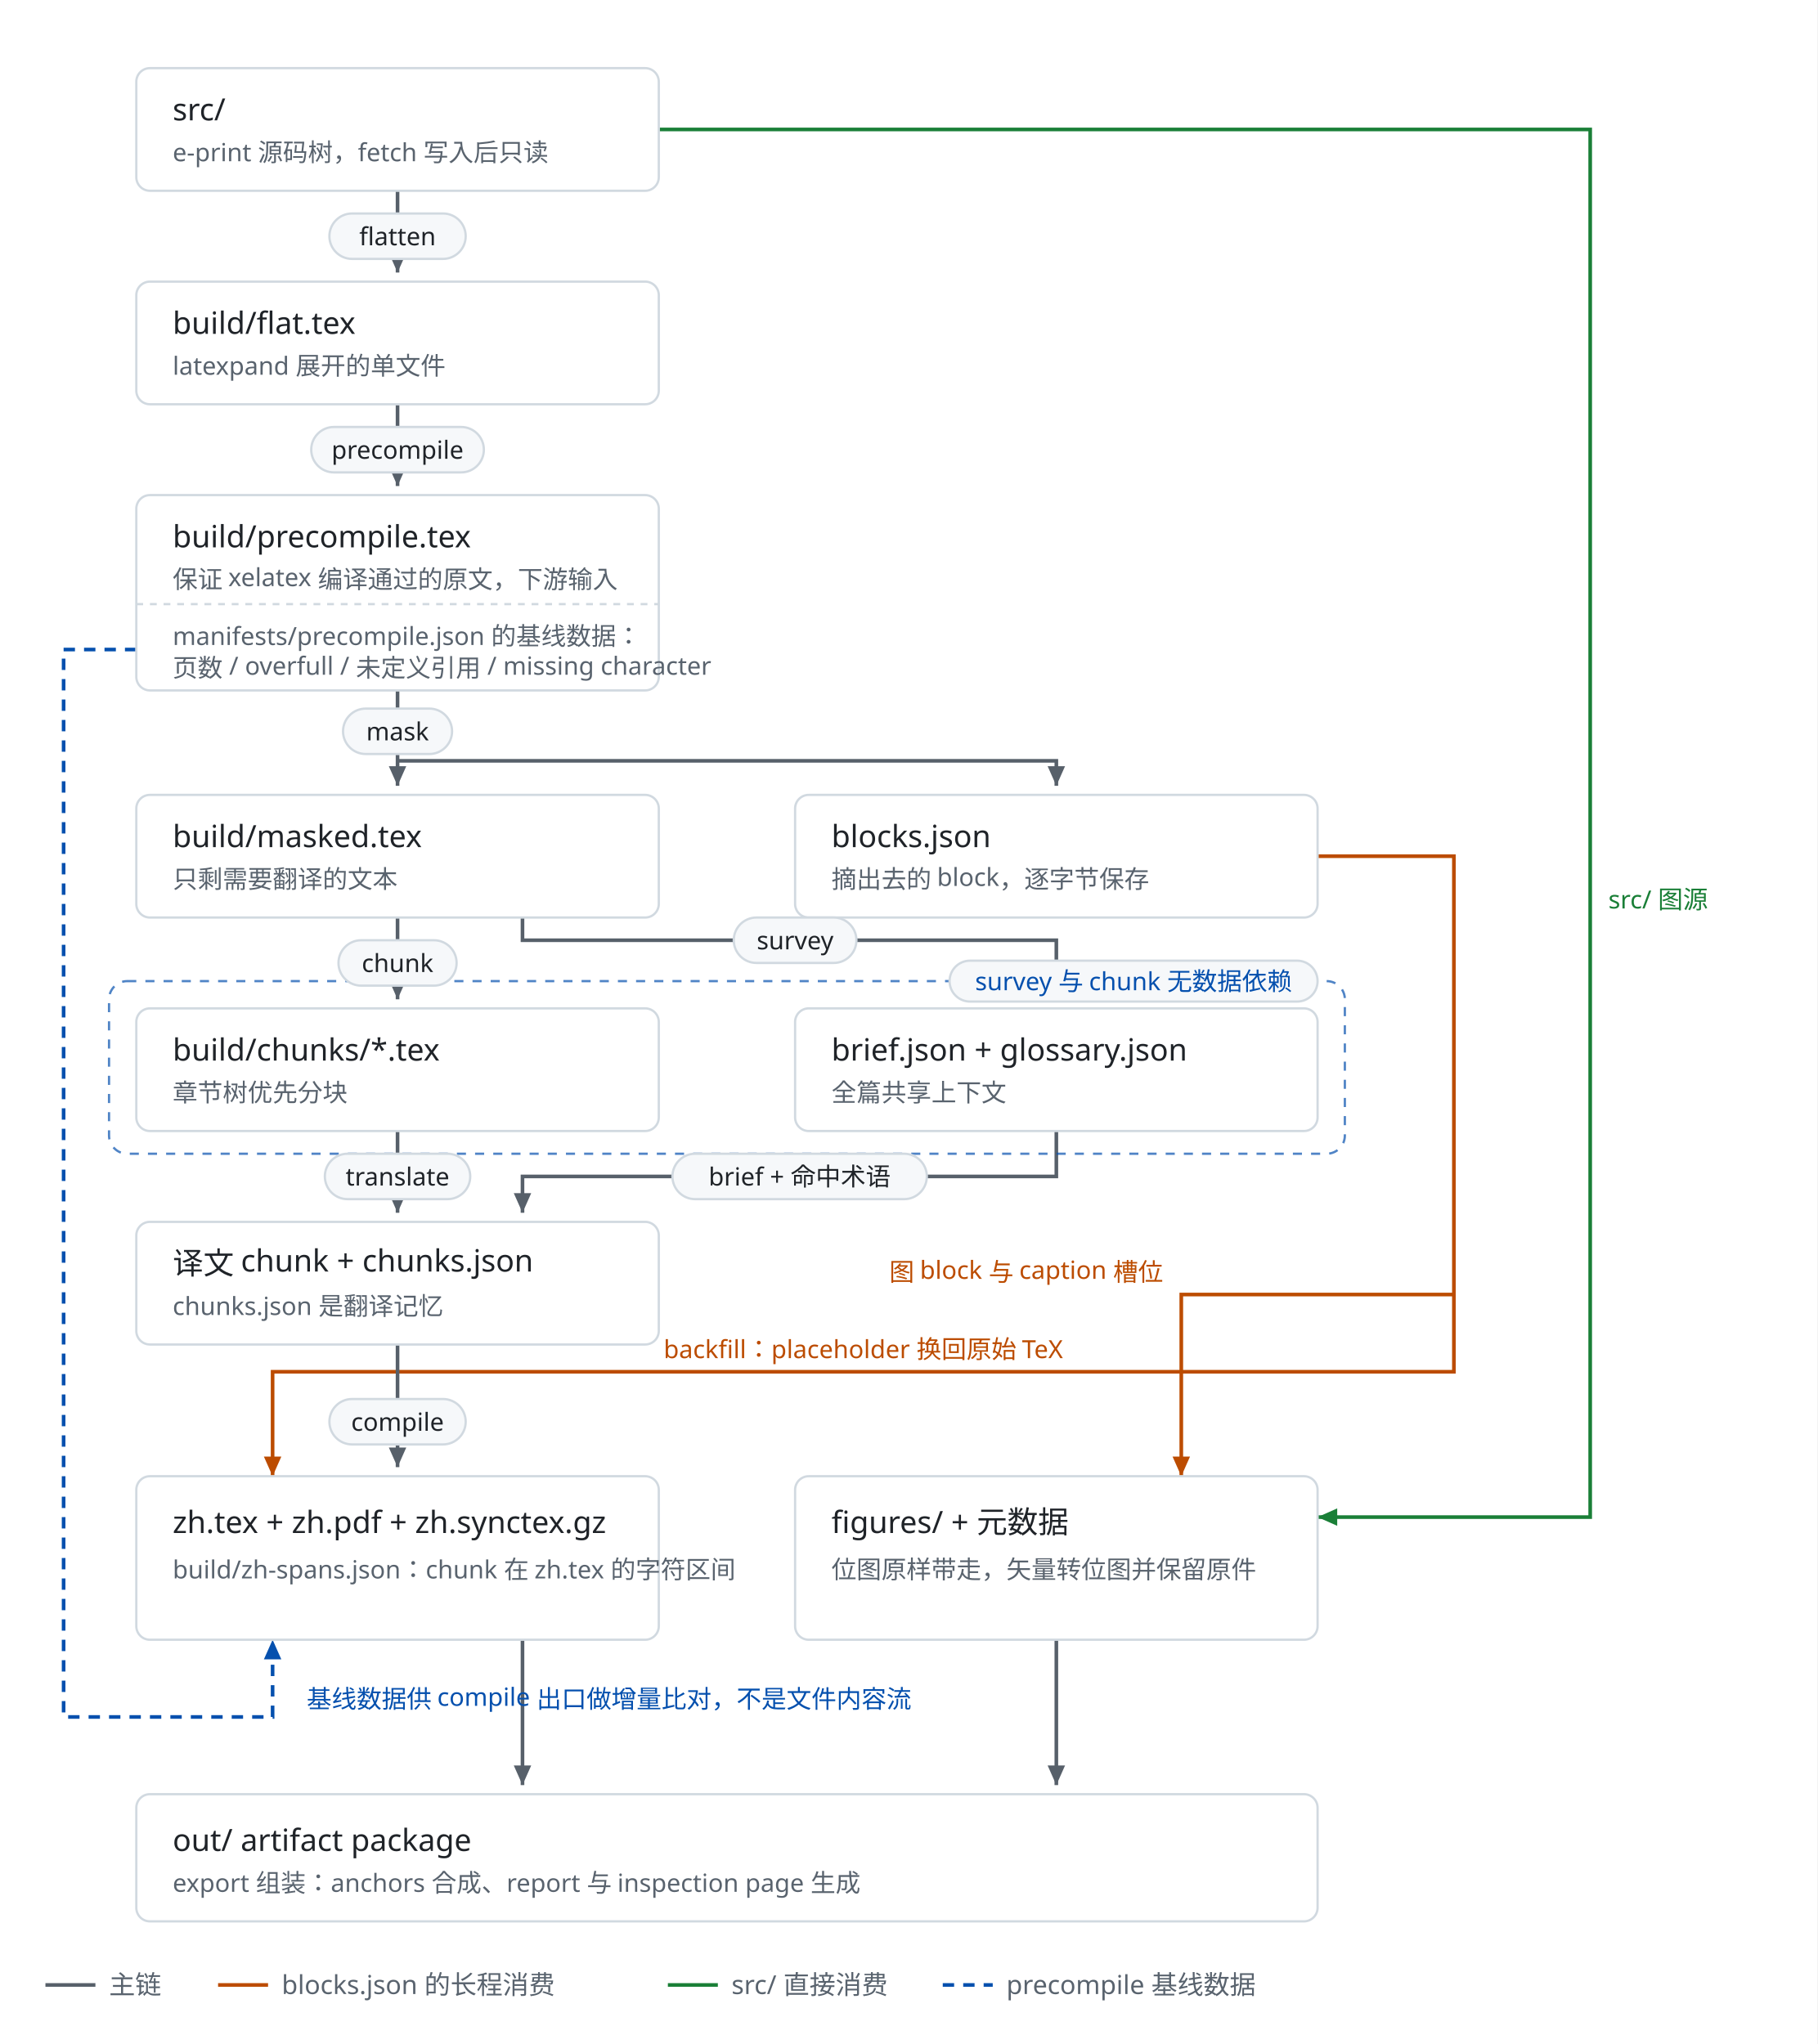
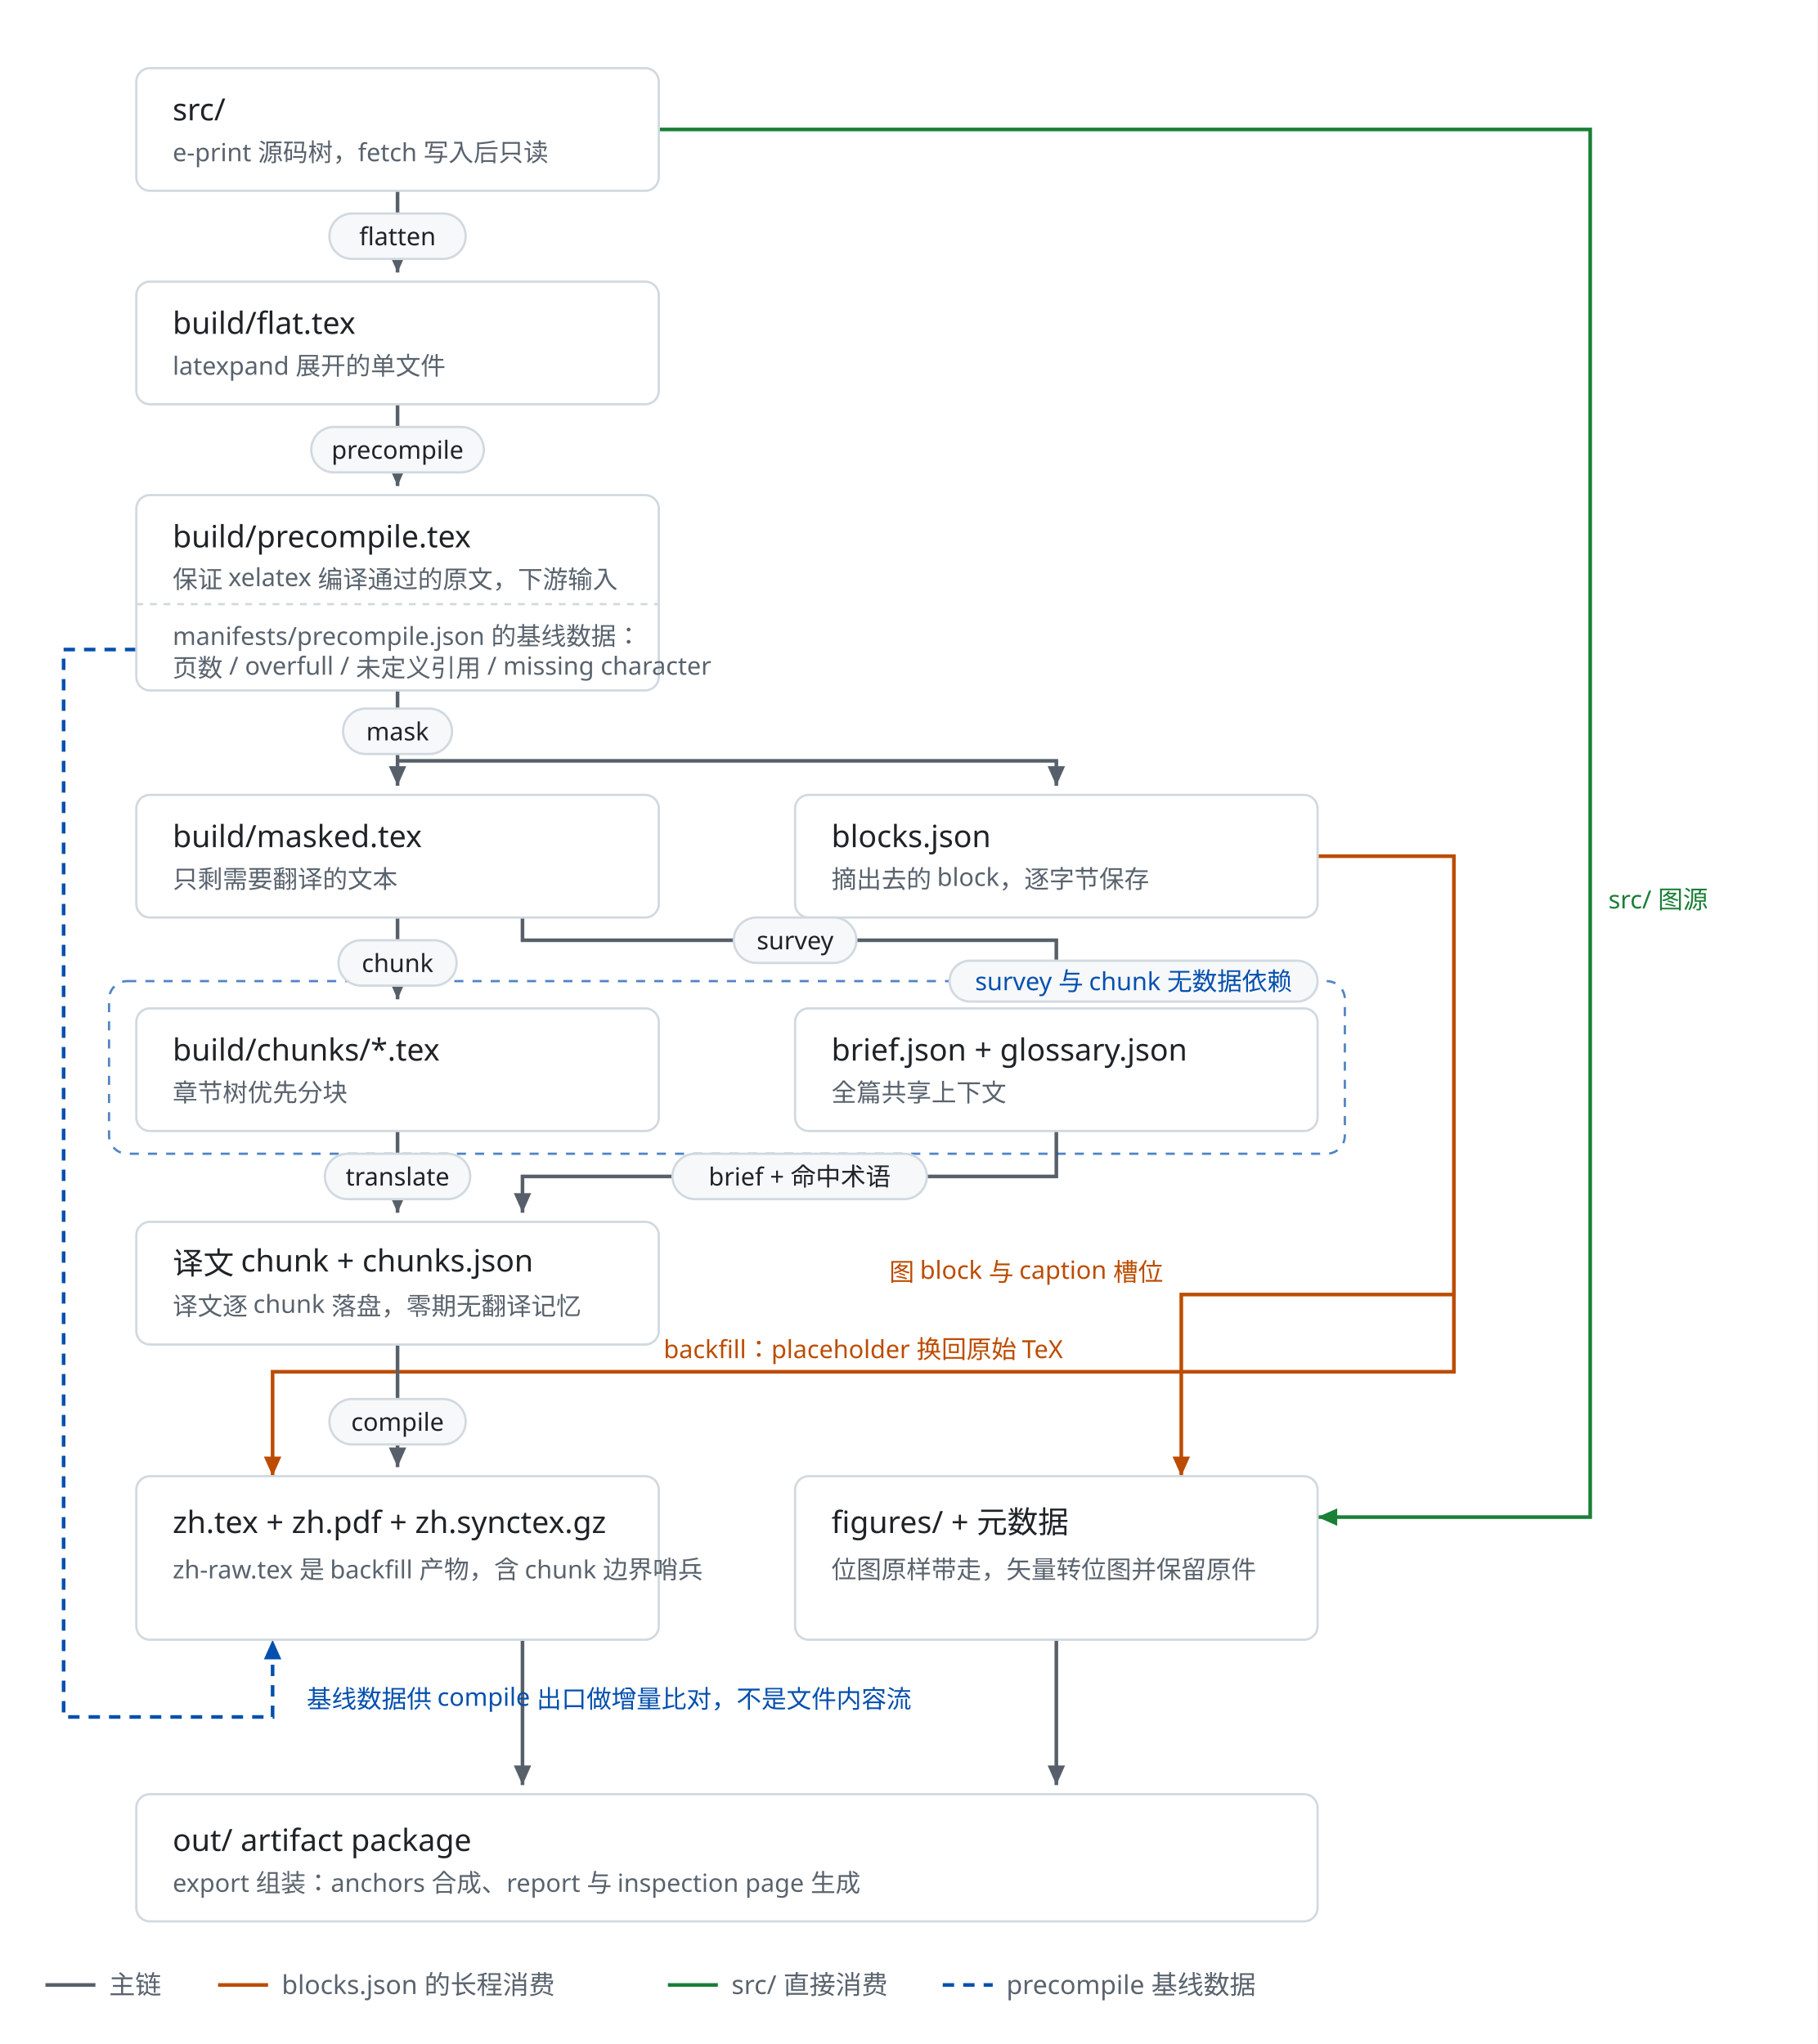
<svg xmlns="http://www.w3.org/2000/svg" viewBox="0 0 800 900" width="800" height="900" role="img" aria-label="通途 build path 的 artifact 数据流：从 src 源码树经 flatten、precompile、mask、survey、chunk、translate、compile 到 export 组装 artifact package">
  <style>
  text { font-family: "PingFang SC", "Hiragino Sans GB", "Microsoft YaHei", system-ui, sans-serif; }
  .mono { font-family: "SF Mono", ui-monospace, Menlo, Consolas, monospace; }

  /* 底色取 GitHub 页面底色，主题一致时看不出卡片边界；
     不一致时（系统与 GitHub 主题设置相反）退化为一张可读的卡片。 */
  .bg       { fill: #ffffff; }
  .box      { fill: #ffffff; stroke: #d1d9e0; stroke-width: 1; }
  .split    { fill: none; stroke: #d1d9e0; stroke-width: 1; stroke-dasharray: 3 3; }
  .chip     { fill: #f6f8fa; stroke: #d1d9e0; stroke-width: 1; }
  .par      { fill: none; stroke: #0550ae; stroke-width: 1; stroke-dasharray: 4 4; opacity: .7; }

  .t-title  { fill: #1f2328; font-size: 13.5px; }
  .t-sub    { fill: #59636e; font-size: 11px; }
  .t-chip   { fill: #1f2328; font-size: 11px; text-anchor: middle; }
  .t-legend { fill: #59636e; font-size: 11.5px; }
  .t-blocks { fill: #bc4c00; font-size: 11px; }
  .t-src    { fill: #1a7f37; font-size: 11px; }
  .t-base   { fill: #0550ae; font-size: 11px; }
  .t-cool   { fill: #0550ae; font-size: 11px; }

  .e-spine  { fill: none; stroke: #57606a; stroke-width: 1.6; }
  .e-blocks { fill: none; stroke: #bc4c00; stroke-width: 1.6; }
  .e-src    { fill: none; stroke: #1a7f37; stroke-width: 1.6; }
  .e-base   { fill: none; stroke: #0550ae; stroke-width: 1.6; stroke-dasharray: 5 4; }
  .m-spine  { fill: #57606a; }
  .m-blocks { fill: #bc4c00; }
  .m-src    { fill: #1a7f37; }
  .m-base   { fill: #0550ae; }

  @media (prefers-color-scheme: dark) {
    .bg       { fill: #0d1117; }
    .box      { fill: #151b23; stroke: #3d444d; }
    .split    { stroke: #3d444d; }
    .chip     { fill: #212830; stroke: #3d444d; }
    .par      { stroke: #79c0ff; }

    .t-title  { fill: #f0f6fc; }
    .t-sub    { fill: #9198a1; }
    .t-chip   { fill: #f0f6fc; }
    .t-legend { fill: #9198a1; }
    .t-blocks { fill: #f0883e; }
    .t-src    { fill: #56d364; }
    .t-base   { fill: #79c0ff; }
    .t-cool   { fill: #79c0ff; }

    .e-spine  { stroke: #8d96a0; }
    .e-blocks { stroke: #f0883e; }
    .e-src    { stroke: #56d364; }
    .e-base   { stroke: #79c0ff; }
    .m-spine  { fill: #8d96a0; }
    .m-blocks { fill: #f0883e; }
    .m-src    { fill: #56d364; }
    .m-base   { fill: #79c0ff; }
  }
</style>
  <defs>
    <marker id="a-spine" viewBox="0 0 10 10" refX="9" refY="5" markerWidth="6" markerHeight="6" orient="auto-start-reverse">
      <path d="M 0 1 L 9 5 L 0 9 z" class="m-spine" />
    </marker>
    <marker id="a-blocks" viewBox="0 0 10 10" refX="9" refY="5" markerWidth="6" markerHeight="6" orient="auto-start-reverse">
      <path d="M 0 1 L 9 5 L 0 9 z" class="m-blocks" />
    </marker>
    <marker id="a-src" viewBox="0 0 10 10" refX="9" refY="5" markerWidth="6" markerHeight="6" orient="auto-start-reverse">
      <path d="M 0 1 L 9 5 L 0 9 z" class="m-src" />
    </marker>
    <marker id="a-base" viewBox="0 0 10 10" refX="9" refY="5" markerWidth="6" markerHeight="6" orient="auto-start-reverse">
      <path d="M 0 1 L 9 5 L 0 9 z" class="m-base" />
    </marker>
  </defs>
  <rect class="bg" x="0" y="0" width="800" height="900" />
  <polyline class="e-blocks" points="580,377 640,377 640,604 120,604 120,650" marker-end="url(#a-blocks)" />
  <polyline class="e-blocks" points="640,570 520,570 520,650" marker-end="url(#a-blocks)" />
  <polyline class="e-src" points="290,57 700,57 700,668 580,668" marker-end="url(#a-src)" />
  <polyline class="e-base" points="60,286 28,286 28,756 120,756 120,722" marker-end="url(#a-base)" />
  <line class="e-spine" x1="175" y1="84" x2="175" y2="120" marker-end="url(#a-spine)" />
  <line class="e-spine" x1="175" y1="178" x2="175" y2="214" marker-end="url(#a-spine)" />
  <line class="e-spine" x1="175" y1="304" x2="175" y2="346" marker-end="url(#a-spine)" />
  <polyline class="e-spine" points="175,335 465,335 465,346" marker-end="url(#a-spine)" />
  <line class="e-spine" x1="175" y1="404" x2="175" y2="440" marker-end="url(#a-spine)" />
  <polyline class="e-spine" points="230,404 230,414 465,414 465,440" marker-end="url(#a-spine)" />
  <line class="e-spine" x1="175" y1="498" x2="175" y2="534" marker-end="url(#a-spine)" />
  <polyline class="e-spine" points="465,498 465,518 230,518 230,534" marker-end="url(#a-spine)" />
  <line class="e-spine" x1="175" y1="592" x2="175" y2="646" marker-end="url(#a-spine)" />
  <line class="e-spine" x1="230" y1="722" x2="230" y2="786" marker-end="url(#a-spine)" />
  <line class="e-spine" x1="465" y1="722" x2="465" y2="786" marker-end="url(#a-spine)" />
  <rect class="par" x="48" y="432" width="544" height="76" rx="8" />
  <rect class="box" x="60" y="30" width="230" height="54" rx="6" />
  <rect class="box" x="60" y="124" width="230" height="54" rx="6" />
  <rect class="box" x="60" y="218" width="230" height="86" rx="6" />
  <rect class="box" x="60" y="350" width="230" height="54" rx="6" />
  <rect class="box" x="350" y="350" width="230" height="54" rx="6" />
  <rect class="box" x="60" y="444" width="230" height="54" rx="6" />
  <rect class="box" x="350" y="444" width="230" height="54" rx="6" />
  <rect class="box" x="60" y="538" width="230" height="54" rx="6" />
  <rect class="box" x="60" y="650" width="230" height="72" rx="6" />
  <rect class="box" x="350" y="650" width="230" height="72" rx="6" />
  <rect class="box" x="60" y="790" width="520" height="56" rx="6" />
  <line class="split" x1="60" y1="266" x2="290" y2="266" />
  <g class="t-title mono">
    <text x="76" y="53">src/</text>
    <text x="76" y="147">build/flat.tex</text>
    <text x="76" y="241">build/precompile.tex</text>
    <text x="76" y="373">build/masked.tex</text>
    <text x="366" y="373">blocks.json</text>
    <text x="76" y="467">build/chunks/*.tex</text>
    <text x="366" y="467">brief.json + glossary.json</text>
    <text x="76" y="561">译文 chunk + chunks.json</text>
    <text x="76" y="675">zh.tex + zh.pdf + zh.synctex.gz</text>
    <text x="366" y="675">figures/ + 元数据</text>
    <text x="76" y="815">out/ artifact package</text>
  </g>
  <g class="t-sub">
    <text x="76" y="71">e-print 源码树，fetch 写入后只读</text>
    <text x="76" y="165">latexpand 展开的单文件</text>
    <text x="76" y="259">保证 xelatex 编译通过的原文，下游输入</text>
    <text x="76" y="284">manifests/precompile.json 的基线数据：</text>
    <text x="76" y="298">页数 / overfull / 未定义引用 / missing character</text>
    <text x="76" y="391">只剩需要翻译的文本</text>
    <text x="366" y="391">摘出去的 block，逐字节保存</text>
    <text x="76" y="485">章节树优先分块</text>
    <text x="366" y="485">全篇共享上下文</text>
-     <text x="76" y="579">chunks.json 是翻译记忆</text>
-     <text x="76" y="695">build/zh-spans.json：chunk 在 zh.tex 的字符区间</text>
+     <text x="76" y="579">译文逐 chunk 落盘，零期无翻译记忆</text>
+     <text x="76" y="695">zh-raw.tex 是 backfill 产物，含 chunk 边界哨兵</text>
    <text x="366" y="695">位图原样带走，矢量转位图并保留原件</text>
    <text x="76" y="833">export 组装：anchors 合成、report 与 inspection page 生成</text>
  </g>
  <rect class="chip" x="145" y="94" width="60" height="20" rx="10" />
  <rect class="chip" x="137" y="188" width="76" height="20" rx="10" />
  <rect class="chip" x="151" y="312" width="48" height="20" rx="10" />
  <rect class="chip" x="149" y="414" width="52" height="20" rx="10" />
  <rect class="chip" x="323" y="404" width="54" height="20" rx="10" />
  <rect class="chip" x="143" y="508" width="64" height="20" rx="10" />
  <rect class="chip" x="296" y="508" width="112" height="20" rx="10" />
  <rect class="chip" x="145" y="616" width="60" height="20" rx="10" />
  <g class="t-chip">
    <text x="175" y="108">flatten</text>
    <text x="175" y="202">precompile</text>
    <text x="175" y="326">mask</text>
    <text x="175" y="428">chunk</text>
    <text x="350" y="418">survey</text>
    <text x="175" y="522">translate</text>
    <text x="352" y="522">brief + 命中术语</text>
    <text x="175" y="630">compile</text>
  </g>
  <rect class="chip" x="418" y="423" width="162" height="18" rx="9" />
  <text class="t-cool" x="499" y="436" text-anchor="middle">survey 与 chunk 无数据依赖</text>
  <text class="t-blocks" x="380" y="598" text-anchor="middle">backfill：placeholder 换回原始 TeX</text>
  <text class="t-blocks" x="512" y="564" text-anchor="end">图 block 与 caption 槽位</text>
  <text class="t-src" x="708" y="400">src/ 图源</text>
  <text class="t-base" x="135" y="752">基线数据供 compile 出口做增量比对，不是文件内容流</text>
  <line class="e-spine" x1="20" y1="874" x2="42" y2="874" />
  <text class="t-legend" x="48" y="878">主链</text>
  <line class="e-blocks" x1="96" y1="874" x2="118" y2="874" />
  <text class="t-legend" x="124" y="878">blocks.json 的长程消费</text>
  <line class="e-src" x1="294" y1="874" x2="316" y2="874" />
  <text class="t-legend" x="322" y="878">src/ 直接消费</text>
  <line class="e-base" x1="415" y1="874" x2="437" y2="874" />
  <text class="t-legend" x="443" y="878">precompile 基线数据</text>
</svg>
